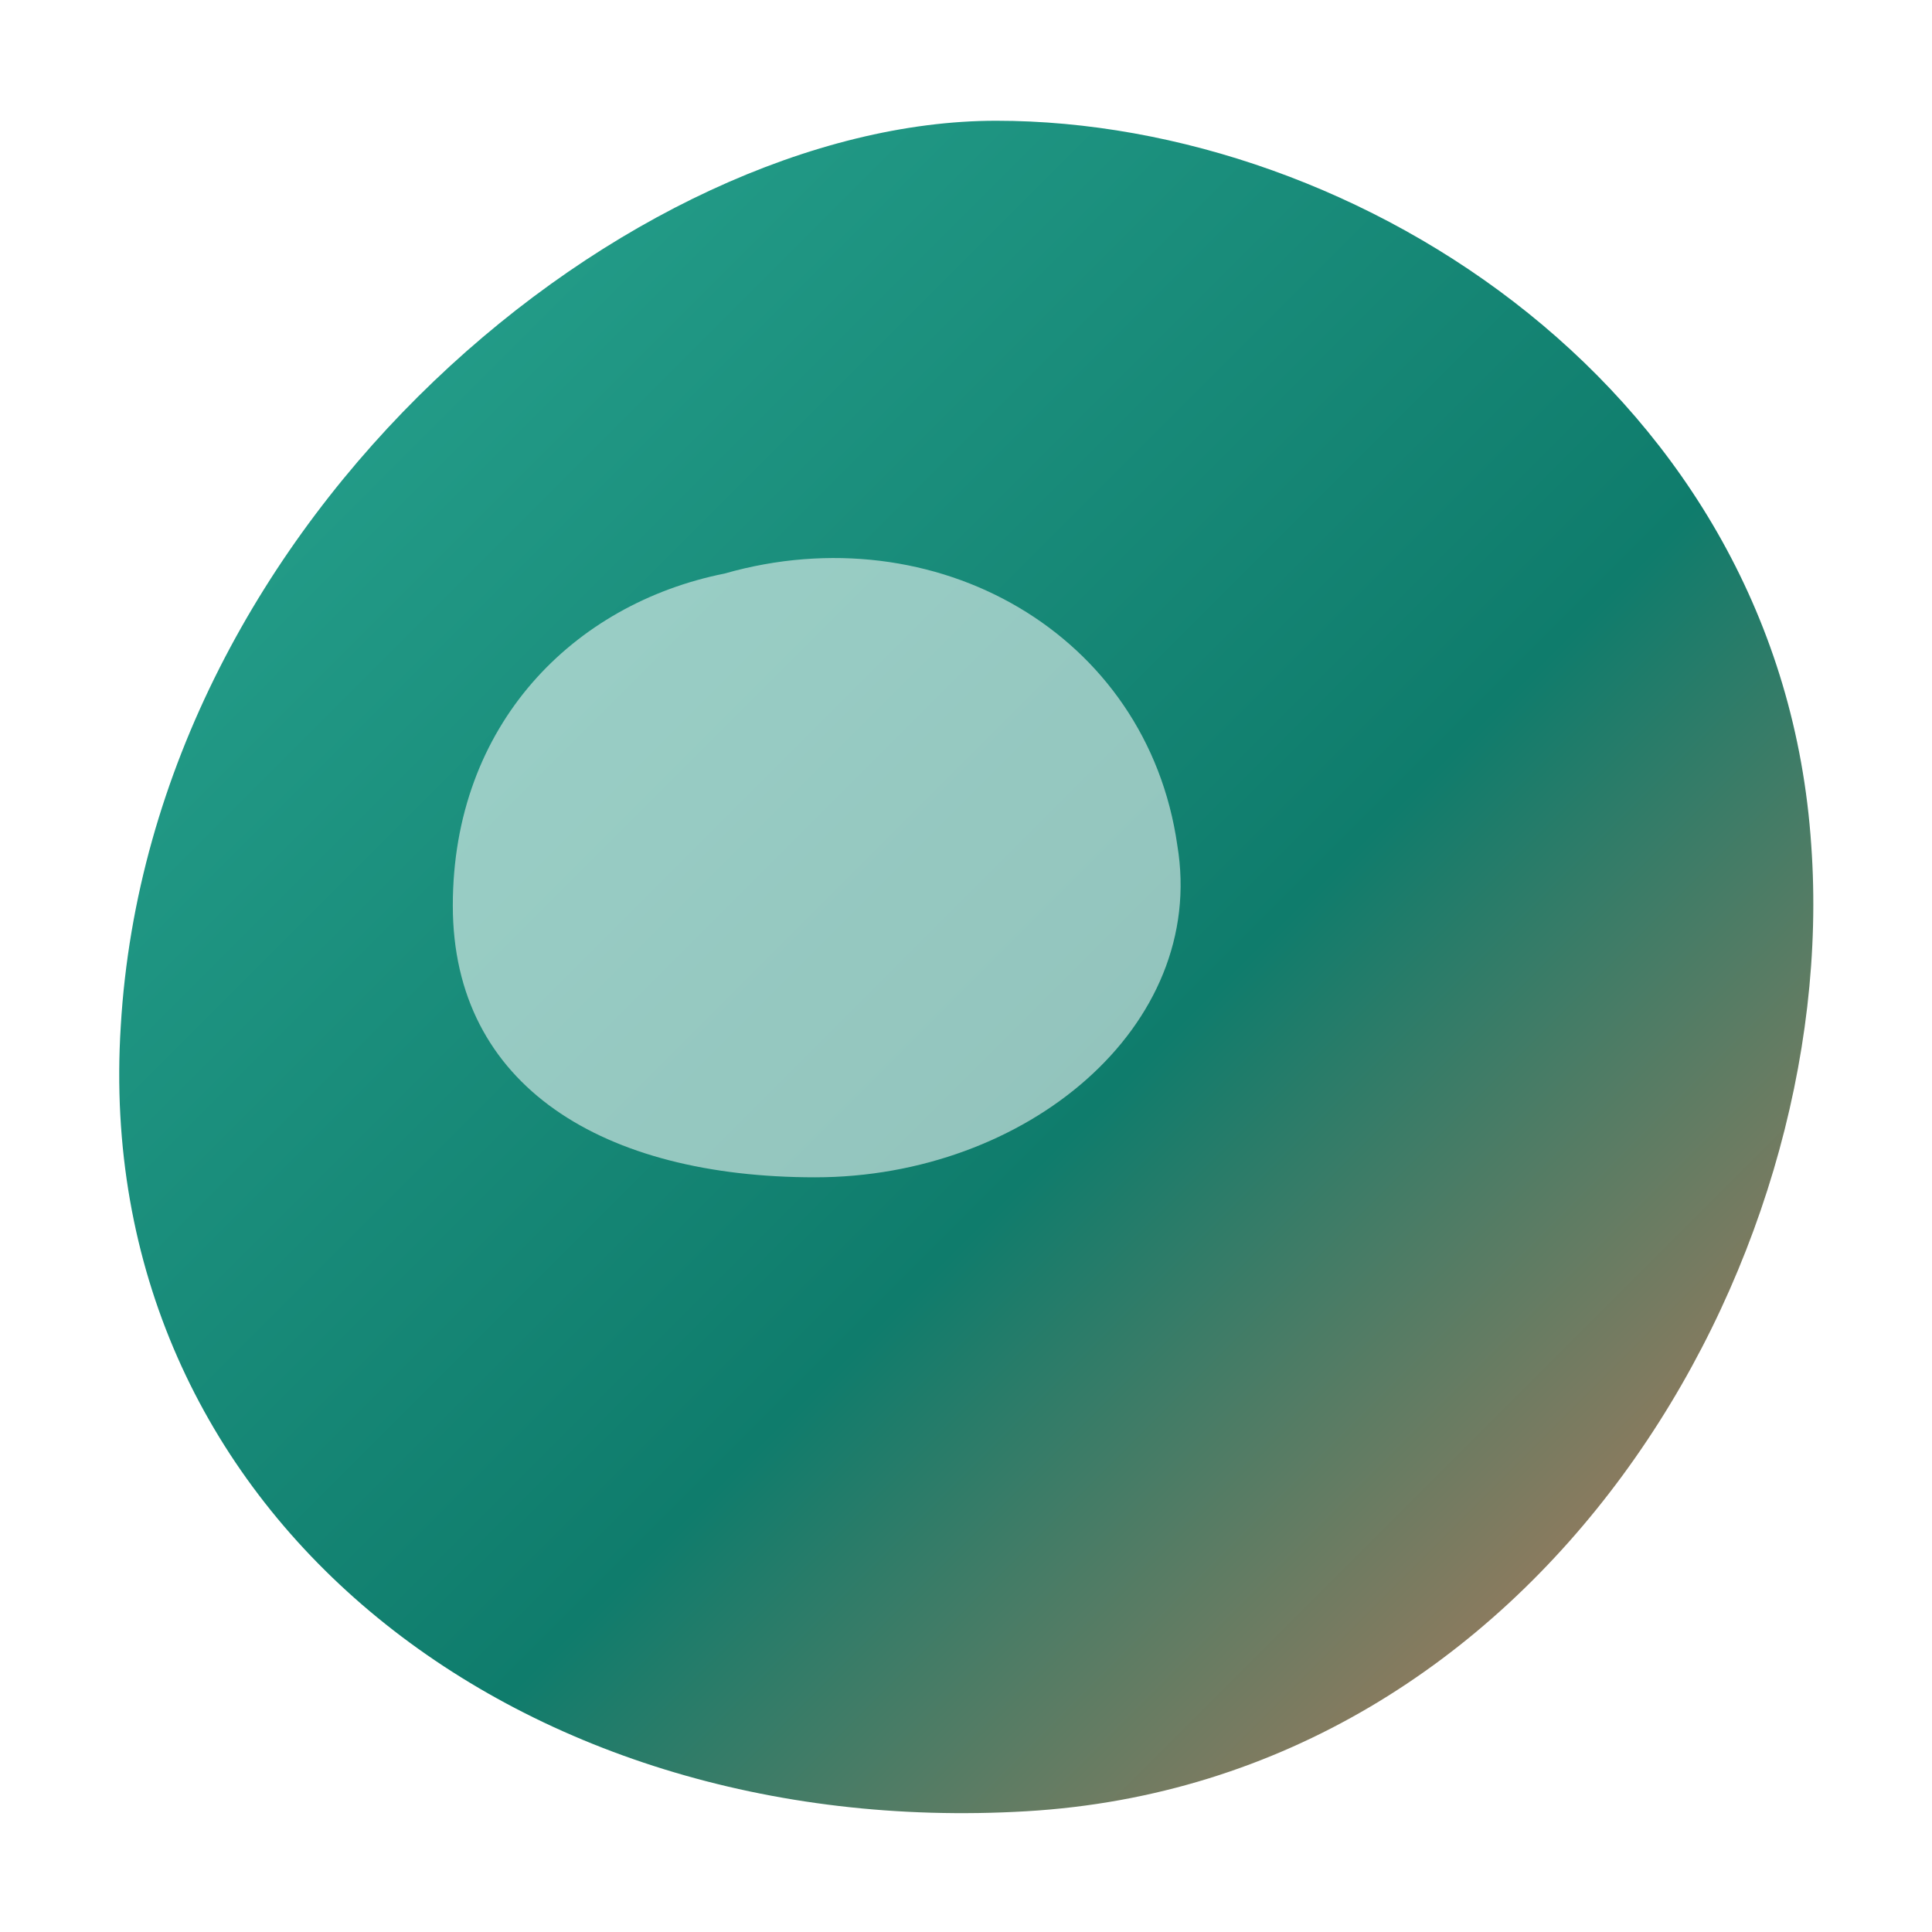
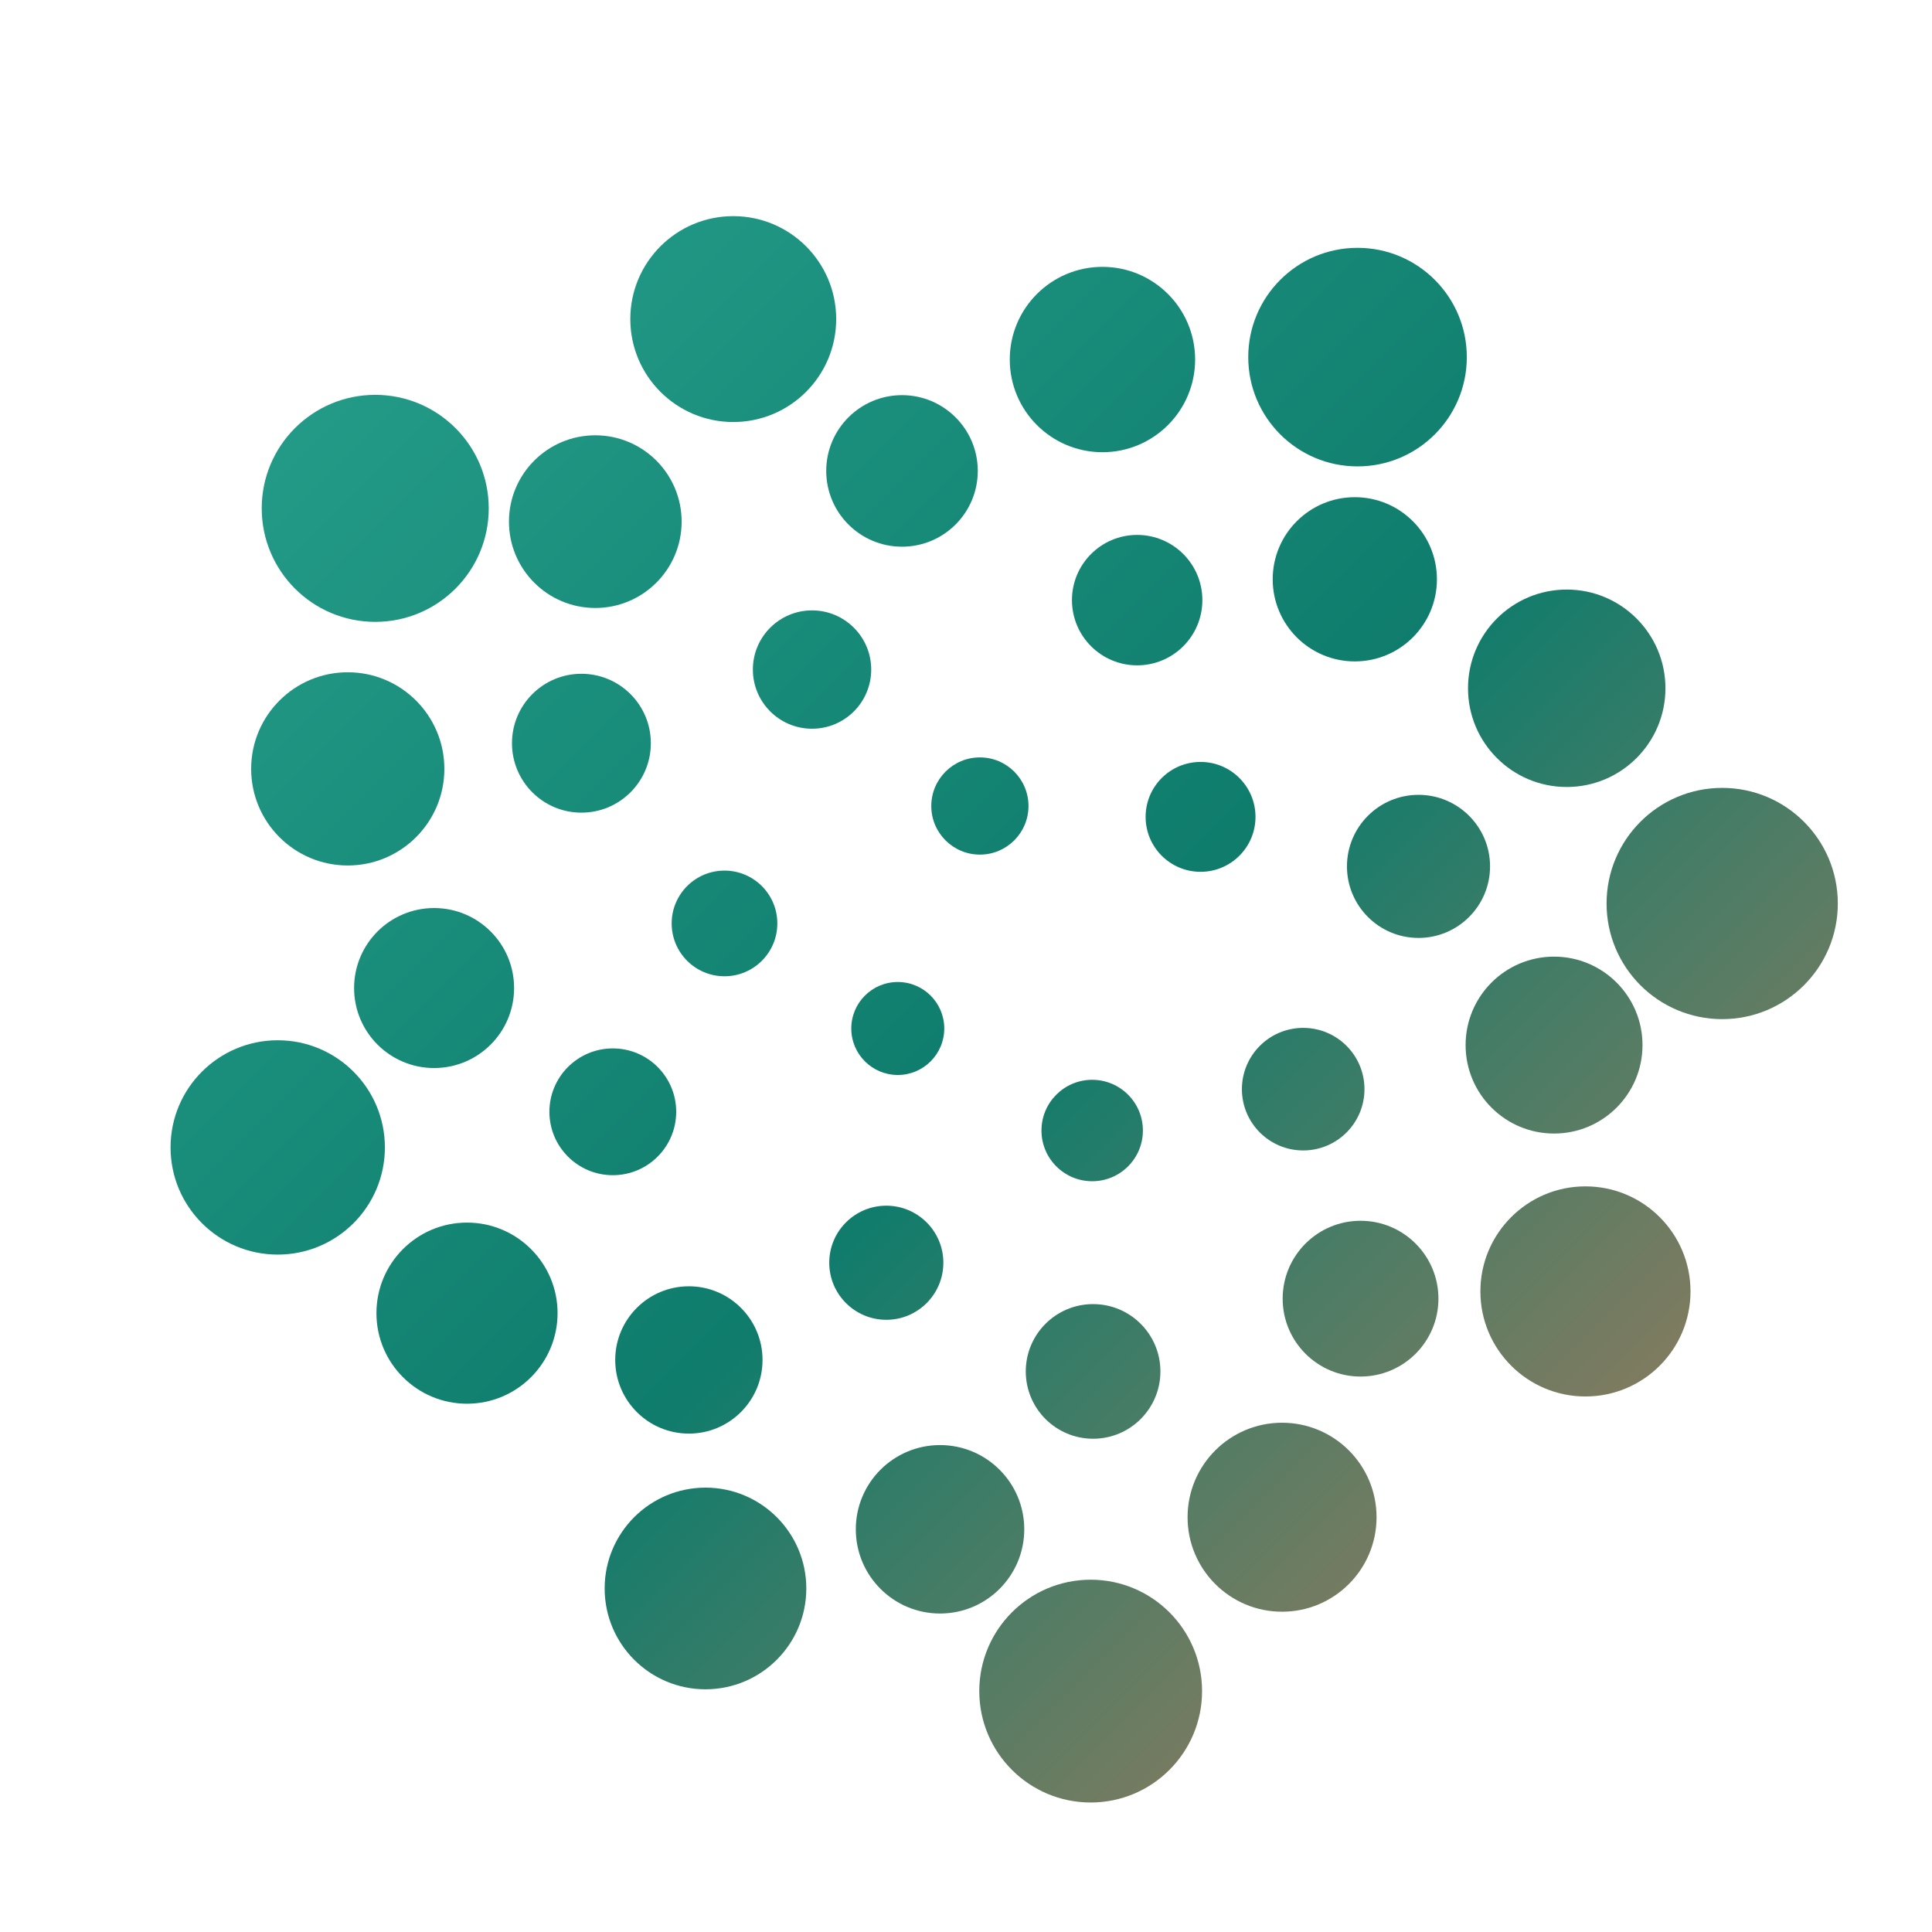
<svg xmlns="http://www.w3.org/2000/svg" viewBox="0 0 64 64" width="64" height="64" role="img" aria-label="Opal Assist">
  <defs>
-     <linearGradient id="g" x1="0" y1="0" x2="1" y2="1">
+     <linearGradient id="oa-g" gradientUnits="userSpaceOnUse" x1="2.56" y1="2.56" x2="61.44" y2="61.44">
      <stop offset="0" stop-color="#2aa792" />
-       <stop offset="0.58" stop-color="#0f7c6c" />
-       <stop offset="1.08" stop-color="#cf7b57" />
+       <stop offset="0.54" stop-color="#0f7c6c" />
+       <stop offset="1" stop-color="#cf7b57" />
    </linearGradient>
  </defs>
-   <path fill="url(#g)" d="M33 4c12 0 26 9 27 24 1 14-9 31-26 32C17 61 3 50 4 34 5 17 21 4 33 4z" />
-   <path fill="rgba(255,255,255,0.55)" d="M24 19c7-2 14 2 15 9 1 6-5 11-12 11S15 36 15 30c0-6 4-10 9-11z" />
+   <g fill="url(#oa-g)">
+     <circle cx="29.74" cy="34.07" r="1.54" />
+     <circle cx="32.46" cy="26.70" r="1.61" />
+     <circle cx="36.18" cy="37.45" r="1.68" />
+     <circle cx="24.00" cy="30.59" r="1.75" />
+     <circle cx="39.77" cy="27.06" r="1.82" />
+     <circle cx="29.36" cy="41.83" r="1.89" />
+     <circle cx="26.90" cy="22.18" r="1.96" />
+     <circle cx="43.17" cy="36.08" r="2.03" />
+     <circle cx="20.30" cy="36.83" r="2.10" />
+     <circle cx="37.67" cy="19.88" r="2.16" />
+     <circle cx="36.21" cy="45.43" r="2.23" />
+     <circle cx="19.26" cy="24.62" r="2.30" />
+     <circle cx="46.99" cy="28.70" r="2.37" />
+     <circle cx="22.82" cy="45.05" r="2.44" />
+     <circle cx="29.88" cy="15.60" r="2.51" />
+     <circle cx="45.07" cy="43.02" r="2.58" />
+     <circle cx="14.38" cy="32.73" r="2.65" />
+     <circle cx="44.88" cy="19.19" r="2.72" />
+     <circle cx="31.14" cy="50.66" r="2.79" />
+     <circle cx="19.72" cy="17.28" r="2.86" />
+     <circle cx="51.48" cy="34.62" r="2.93" />
+     <circle cx="15.47" cy="43.50" r="3.00" />
+     <circle cx="36.52" cy="11.91" r="3.07" />
+     <circle cx="42.47" cy="50.26" r="3.13" />
+     <circle cx="11.52" cy="25.47" r="3.20" />
+     <circle cx="51.90" cy="22.80" r="3.27" />
+     <circle cx="23.37" cy="52.62" r="3.34" />
+     <circle cx="24.29" cy="10.57" r="3.41" />
+     <circle cx="52.52" cy="42.78" r="3.48" />
+     <circle cx="9.20" cy="38.01" r="3.55" />
+     <circle cx="44.97" cy="11.83" r="3.62" />
+     <circle cx="36.13" cy="56.02" r="3.69" />
+     <circle cx="12.43" cy="16.84" r="3.76" />
+     <circle cx="57.05" cy="29.93" r="3.83" />
+   </g>
</svg>
